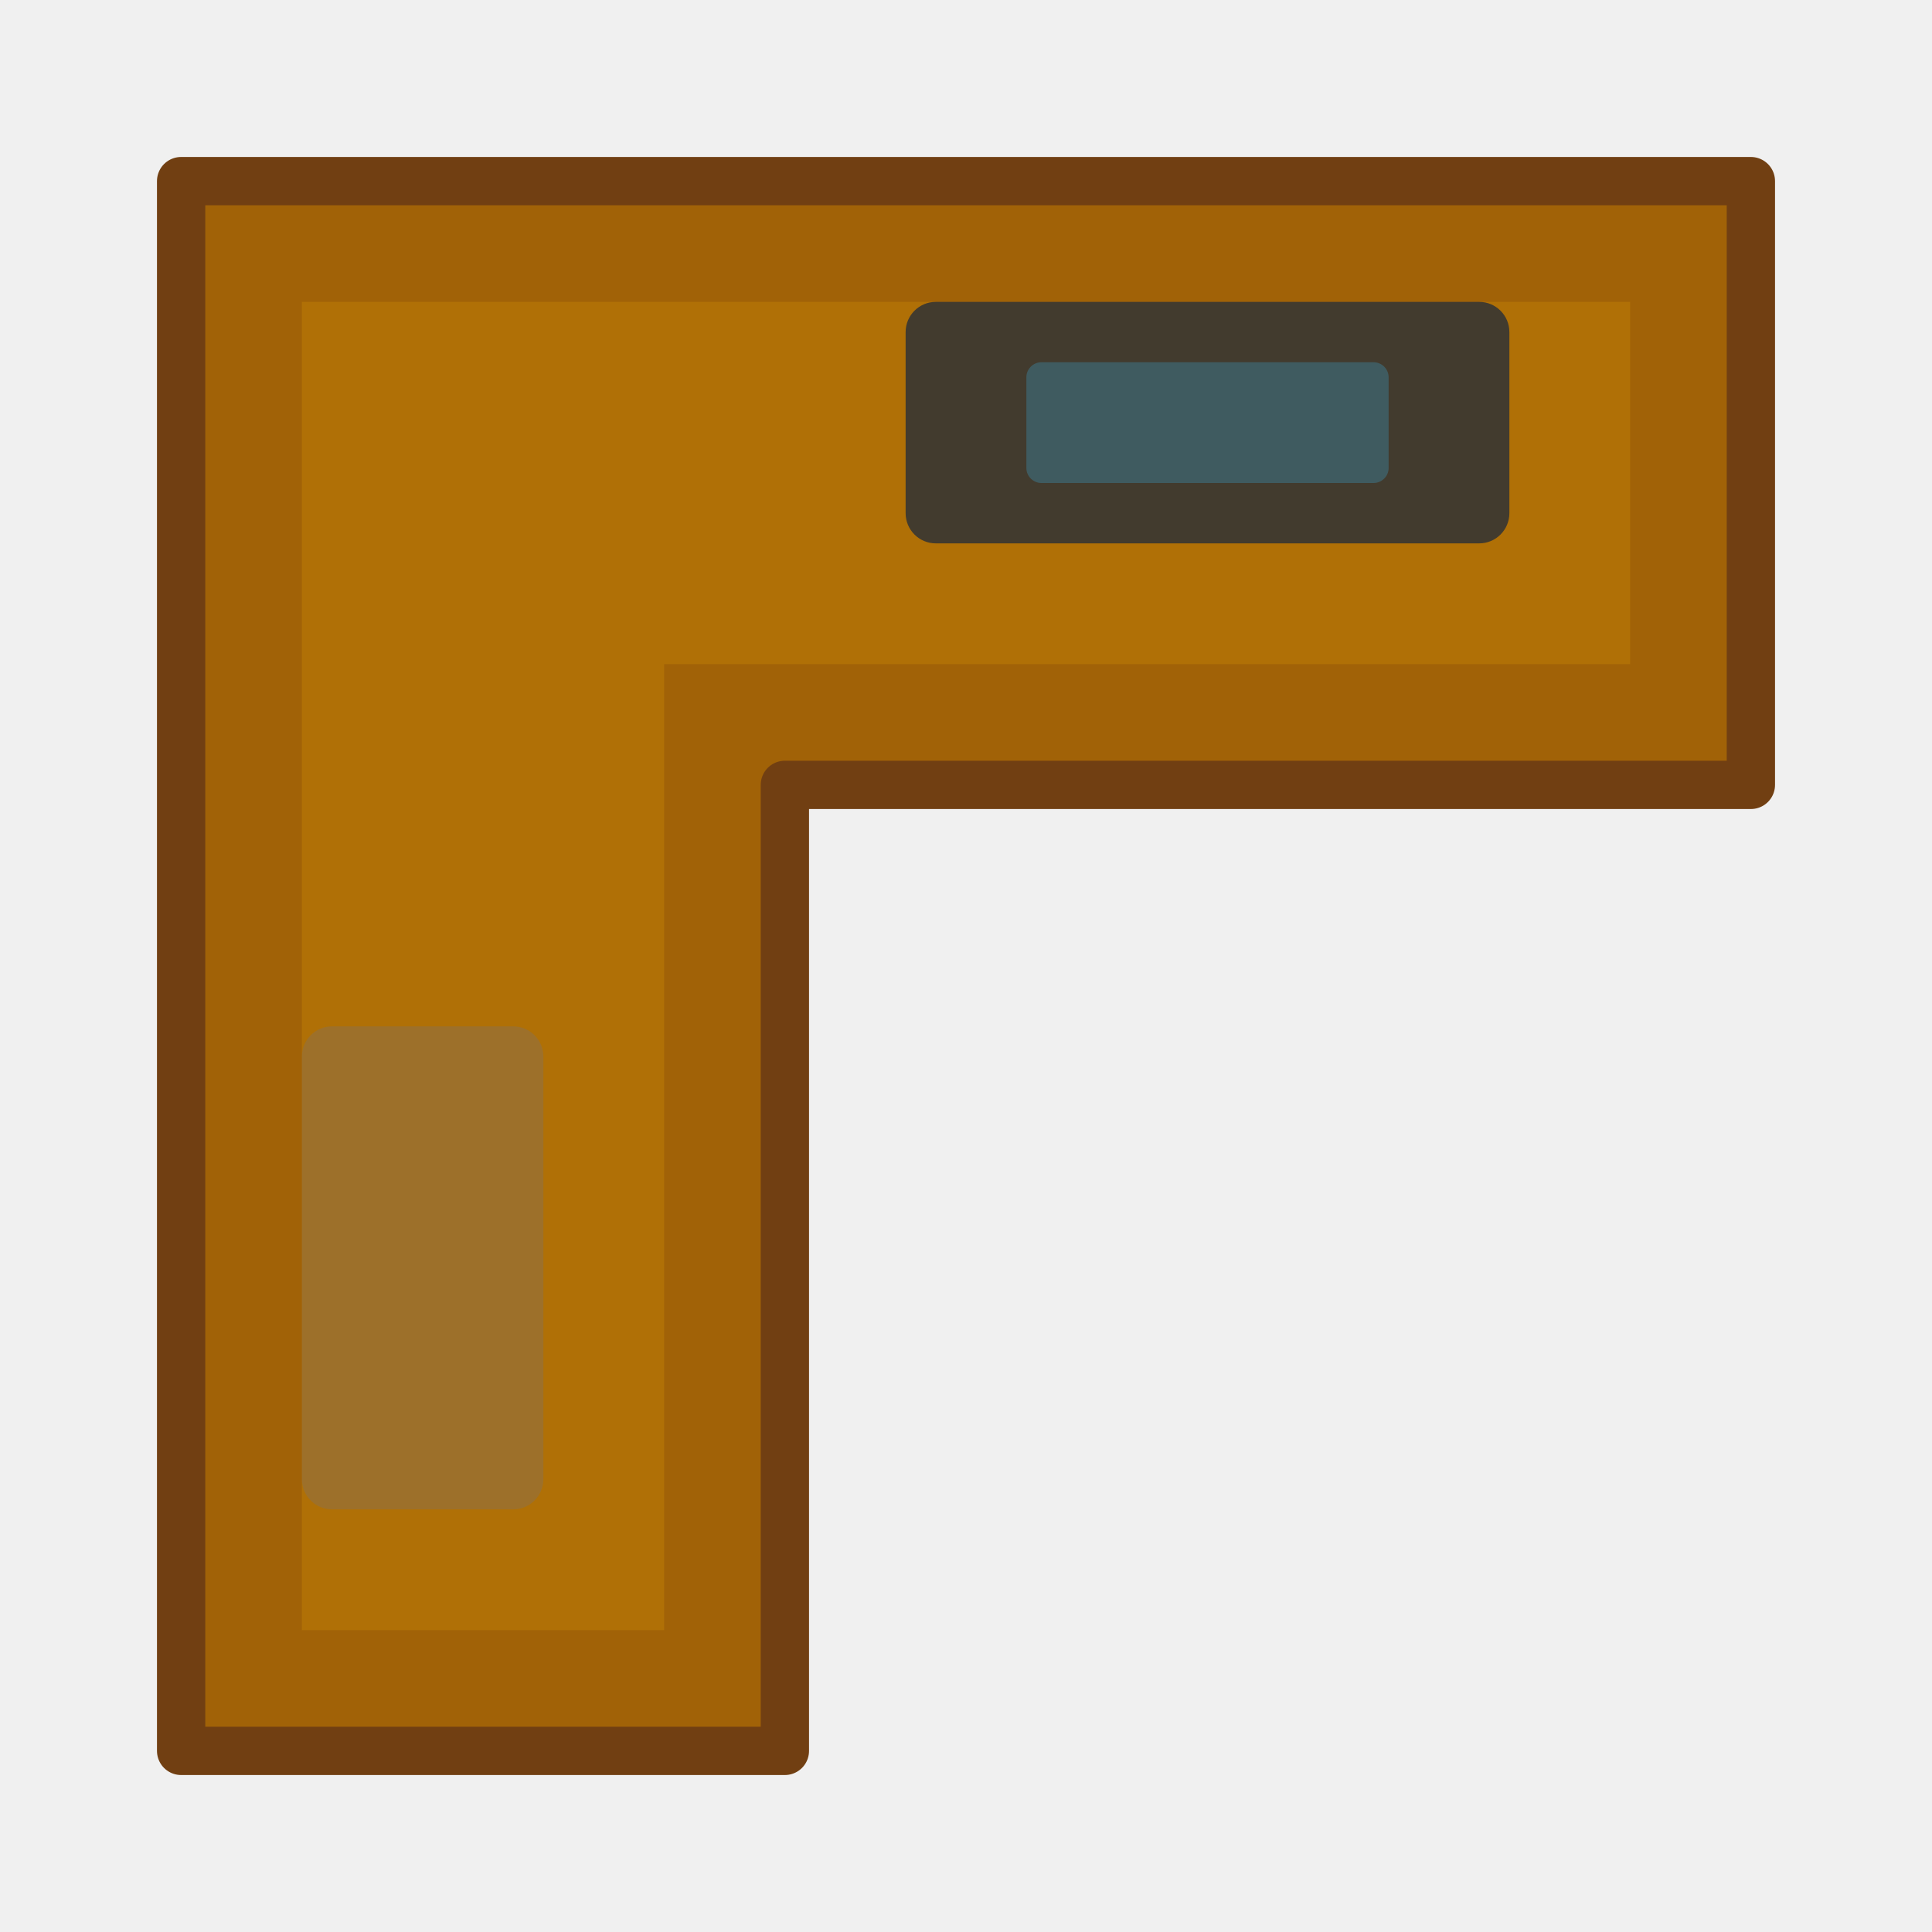
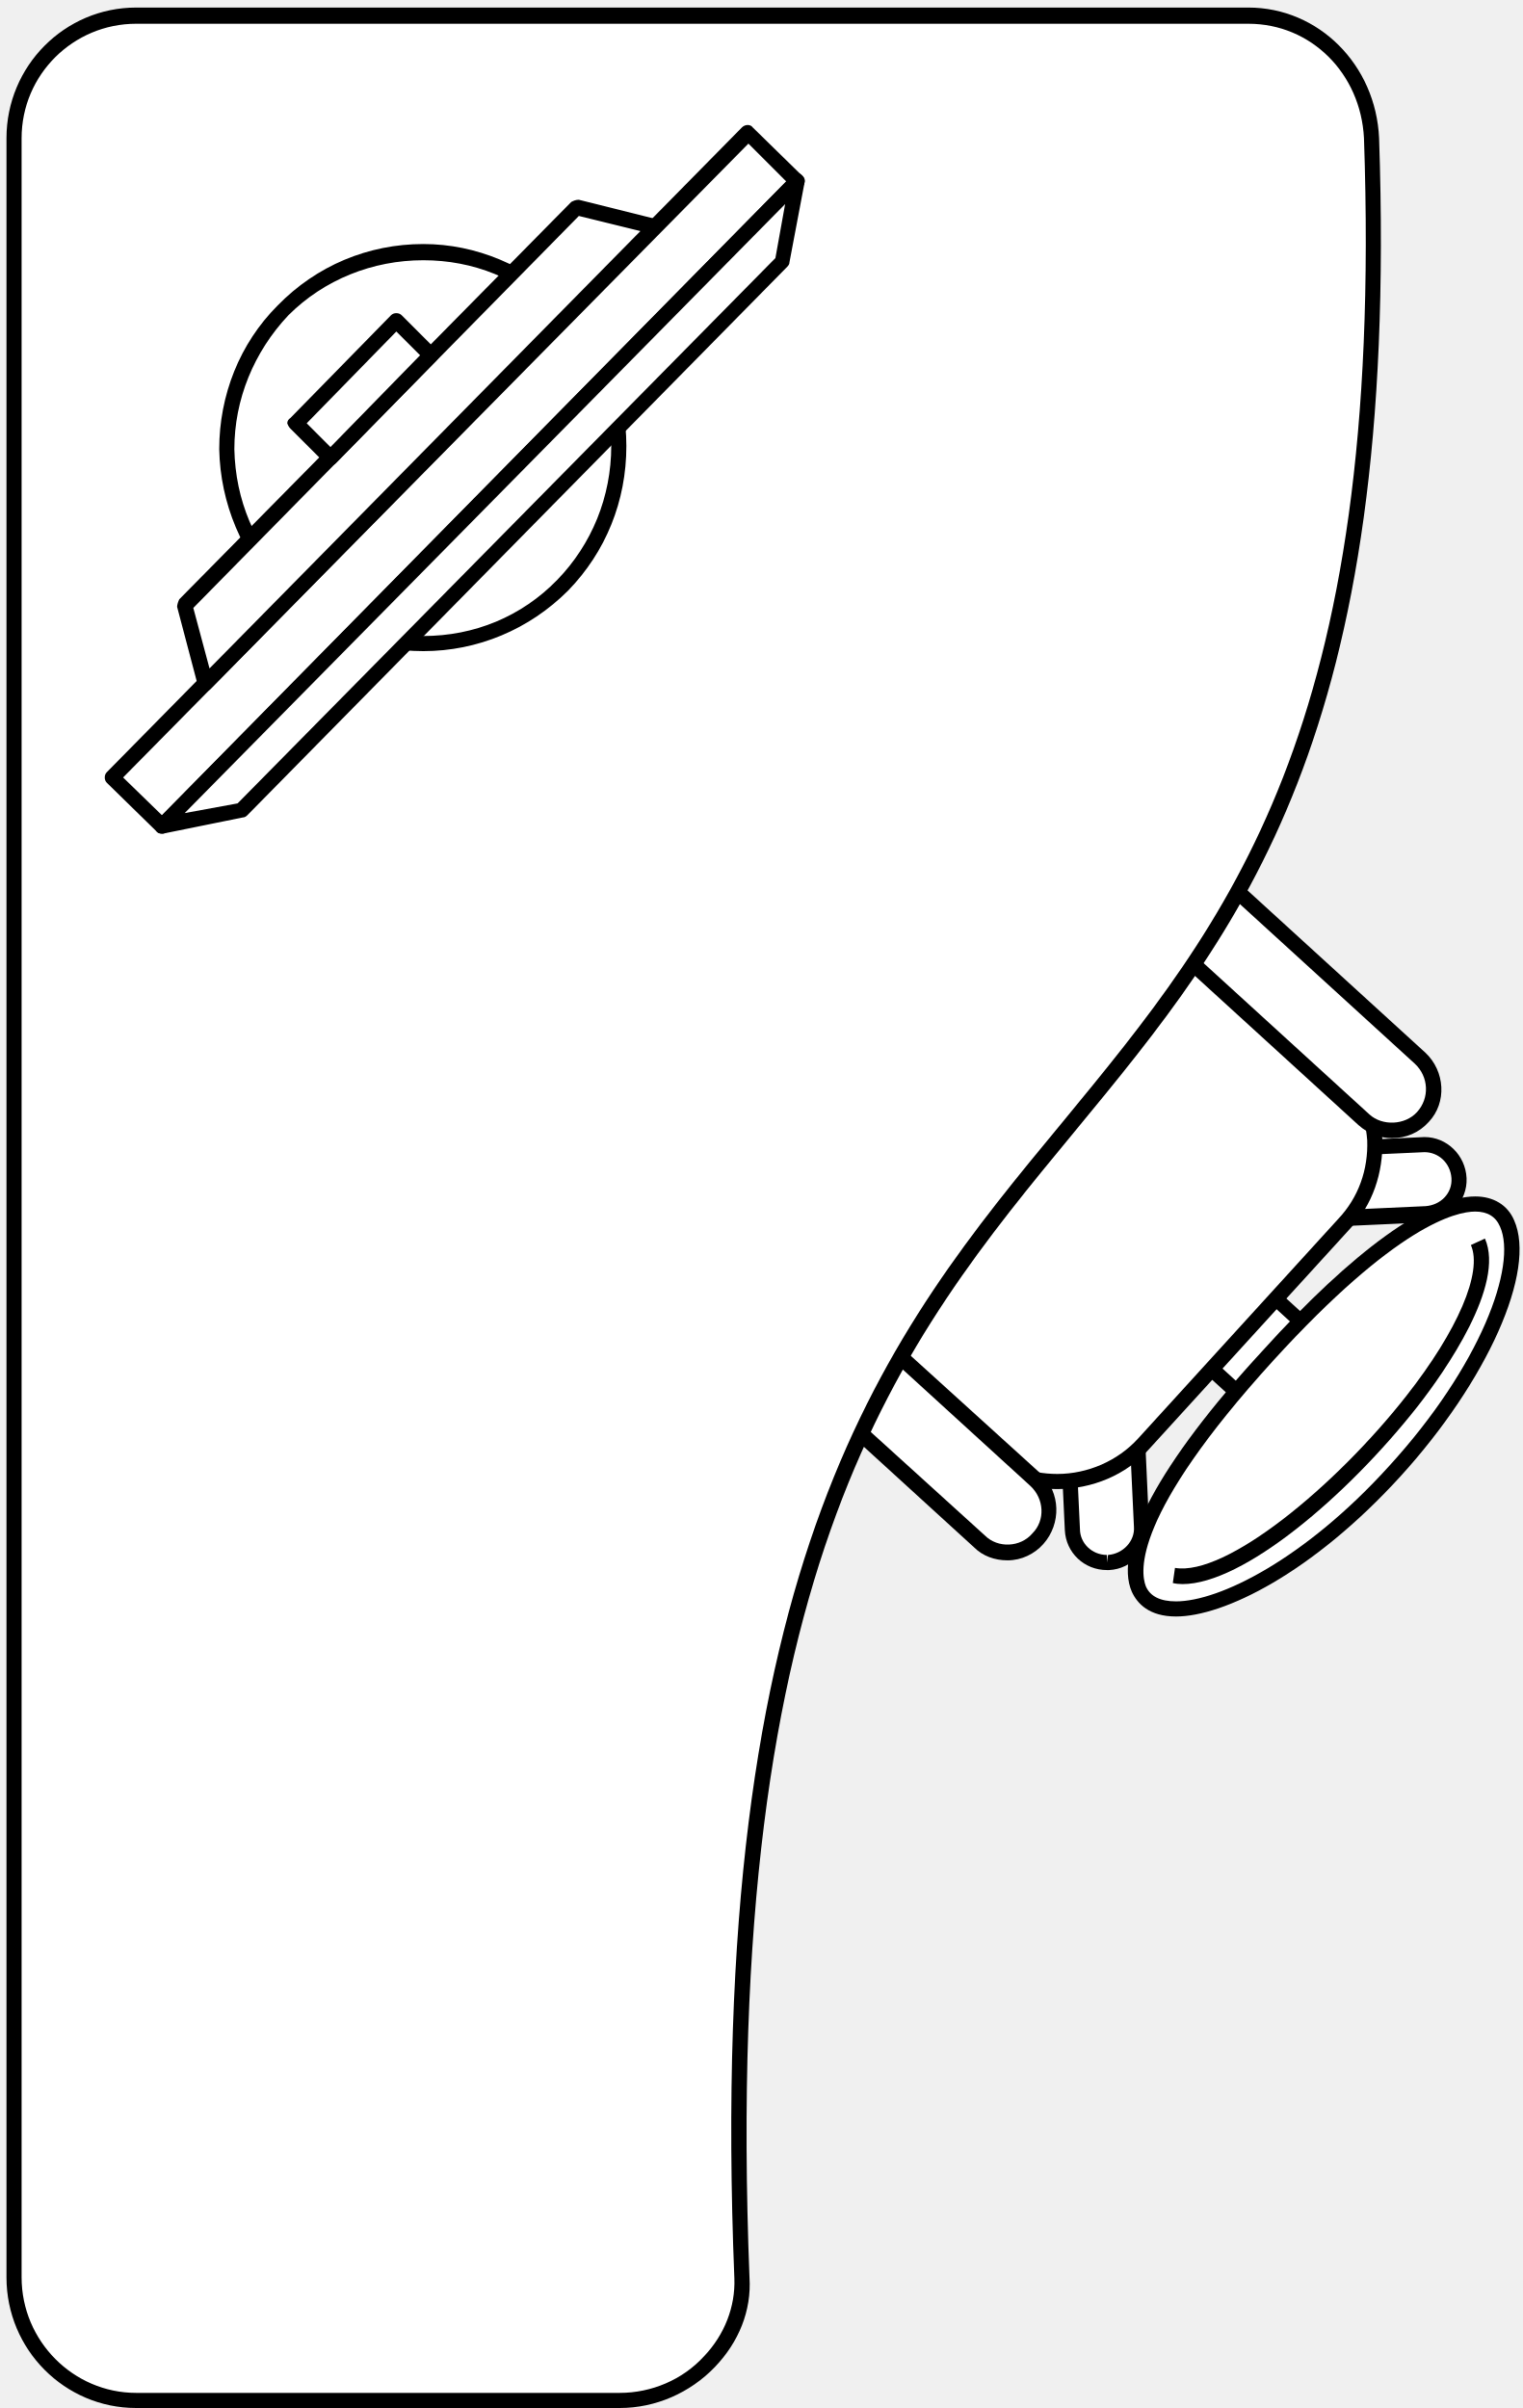
- <svg xmlns="http://www.w3.org/2000/svg" viewBox="0 0 64 64" width="64" height="64">
-   <path d="M6 6 H58 V26 H26 V58 H6 Z" fill="#A16207" stroke="#713F12" stroke-width="1.6" stroke-linejoin="round" />
-   <path d="M10 10 H54 V22 H22 V54 H10 Z" fill="#CA8A04" opacity="0.35" />
-   <rect x="30" y="10" width="20" height="8" rx="1" fill="#1E293B" opacity="0.75" />
-   <rect x="34" y="12" width="12" height="4" rx="0.5" fill="#38BDF8" opacity="0.25" />
-   <rect x="10" y="34" width="8" height="16" rx="1" fill="#78716C" opacity="0.35" />
+ <svg xmlns="http://www.w3.org/2000/svg" version="1.2" viewBox="0 0 141 223" width="141" height="223">
+   <style>
+ 		.s0 { fill: #ffffff } 
+ 		.s1 { fill: #000000 } 
+ 	</style>
+   <g id="&lt;Group&gt;">
+     <g id="&lt;Group&gt;">
+       <g id="&lt;Group&gt;">
+         <g id="&lt;Group&gt;">
+           <path id="&lt;Path&gt;" class="s0" d="m102.9 79.7l2.8 61.6c0.1 1.8-1.3 3.3-3 3.4h-0.1c-1.7 0.1-3.2-1.3-3.3-3.1l-2.9-61.6c0-1.8 1.3-3.3 3.1-3.4 1.8-0.1 3.3 1.3 3.4 3.1z" />
+           <path id="&lt;Compound Path&gt;" fill-rule="evenodd" class="s1" d="m102.5 145.4c-2.1 0-3.8-1.6-3.9-3.7l-2.9-61.7c-0.1-2.1 1.6-4 3.8-4.1h0.2c2.1 0 3.8 1.7 3.9 3.8l2.8 61.6c0.1 2.2-1.6 4-3.7 4.1zm-2.9-68.1c-1.5 0.1-2.5 1.3-2.5 2.7l2.9 61.6c0 1.3 1.1 2.4 2.5 2.4v0.7l0.1-0.7c1.4-0.1 2.5-1.3 2.4-2.6l-2.9-61.7c0-1.3-1.1-2.4-2.5-2.4z" />
+         </g>
+         <g id="&lt;Group&gt;">
+           <path id="&lt;Path&gt;" class="s0" d="m67 112.2c0-1.7 1.3-3.2 3.1-3.3l61.6-2.9c1.8-0.1 3.3 1.3 3.4 3.1 0.1 1.8-1.3 3.3-3.1 3.4l-61.6 2.8c-1.8 0.1-3.3-1.3-3.4-3.1z" />
+           <path id="&lt;Compound Path&gt;" fill-rule="evenodd" class="s1" d="m70.3 116c-2.1 0-3.9-1.6-4-3.7 0-1.1 0.4-2.1 1.1-2.9 0.7-0.7 1.6-1.2 2.7-1.2l61.8-2.9c2.1 0 3.8 1.7 3.9 3.8 0.1 2.1-1.6 4-3.7 4.1zm61.6-9.3l-61.7 2.8c-0.7 0.1-1.3 0.3-1.8 0.8-0.4 0.5-0.7 1.2-0.6 1.9 0 1.3 1.1 2.4 2.5 2.4v0.7l0.1-0.8 61.6-2.8c1.4-0.1 2.5-1.2 2.4-2.6-0.1-1.4-1.2-2.4-2.5-2.4z" />
+         </g>
+       </g>
+       <g id="&lt;Group&gt;">
+         <path id="&lt;Path&gt;" class="s0" d="m124.3 125.9l-5.9 6.5-11.6-10.5 6-6.5z" />
+         <path id="&lt;Compound Path&gt;" fill-rule="evenodd" class="s1" d="m118.4 133.4l-12.6-11.5 6.9-7.5 12.6 11.5zm-10.6-11.6l10.5 9.6 5-5.5-10.5-9.6z" />
+       </g>
+       <g id="&lt;Group&gt;">
+         <path id="&lt;Path&gt;" class="s0" d="m115.6 90.6l8.2 7.4c4.4 4.1 4.7 10.9 0.7 15.4l-18.6 20.3c-4 4.4-10.9 4.7-15.3 0.7l-8.2-7.4c-10-9.2-10.7-24.8-1.6-34.8 9.1-10 24.8-10.7 34.8-1.6z" />
+         <path id="&lt;Compound Path&gt;" fill-rule="evenodd" class="s1" d="m97.9 137.9c-2.9 0-5.6-1-7.8-3l-8.2-7.4c-10.3-9.4-11-25.5-1.6-35.8 4.8-5.2 11.6-8.2 18.7-8.2 6.4 0 12.4 2.3 17.1 6.6l8.1 7.4c2.3 2.1 3.6 4.9 3.8 8 0.1 3.1-0.9 6.1-3 8.3l-18.6 20.4c-2.1 2.4-5.3 3.7-8.5 3.7zm1.1-53c-6.7 0-13.2 2.8-17.7 7.8-8.8 9.7-8.1 24.9 1.6 33.7l8.2 7.5c1.8 1.7 4.3 2.6 6.8 2.6 2.8 0 5.6-1.2 7.5-3.3l18.5-20.3c1.9-2 2.8-4.6 2.7-7.3-0.2-2.7-1.3-5.2-3.3-7l-8.2-7.5c-4.4-4-10.1-6.2-16.1-6.2z" />
+       </g>
+       <g id="&lt;Group&gt;">
+         <path id="&lt;Path&gt;" class="s0" d="m129.1 136.2c17.7-19.4 13.8-38.7-11.7-10.7-25.6 28.1-6 30.2 11.7 10.7z" />
+         <path id="&lt;Compound Path&gt;" fill-rule="evenodd" class="s1" d="m108.9 149.7c-2.5 0-3.6-1.2-4.1-2.3-1.7-3.9 2.5-11.9 12.1-22.3 8.4-9.3 15.4-14.3 19.7-14.3 1.7 0 3 0.8 3.6 2.2 2.1 4.7-2.5 14.9-10.5 23.7-8.2 9-16.4 13-20.8 13zm27.7-37.5c-1.8 0-7.3 1.3-18.7 13.8-13.1 14.4-12.3 19.6-11.8 20.9q0.6 1.4 2.8 1.4c4 0 11.9-3.9 19.7-12.5 8.5-9.3 11.9-18.6 10.3-22.2q-0.6-1.4-2.3-1.4z" />
+       </g>
+       <g id="&lt;Group&gt;">
+         <path id="&lt;Path&gt;" class="s0" d="m113.2 81.3l18.3 16.7c1.6 1.4 1.7 3.9 0.2 5.4-1.4 1.6-3.8 1.7-5.4 0.3l-18.3-16.7c-1.5-1.4-1.7-3.9-0.2-5.4 1.4-1.6 3.8-1.7 5.4-0.3z" />
+         <path id="&lt;Compound Path&gt;" fill-rule="evenodd" class="s1" d="m128.9 105.4q0 0 0 0c-1.1 0-2.2-0.4-3.1-1.2l-18.3-16.7c-1.8-1.6-2-4.5-0.3-6.4 1.7-1.8 4.7-1.9 6.5-0.3l18.3 16.7c1.8 1.7 2 4.6 0.3 6.4-0.9 1-2.1 1.5-3.4 1.5zm-18.3-24.4c-0.9 0-1.7 0.4-2.3 1.1-1.2 1.2-1.1 3.2 0.2 4.4l18.3 16.7c1.2 1.1 3.3 1 4.4-0.2 1.2-1.3 1.1-3.3-0.2-4.5l-18.3-16.7c-0.5-0.5-1.3-0.8-2.1-0.8z" />
+       </g>
+       <g id="&lt;Group&gt;">
+         <path id="&lt;Path&gt;" class="s0" d="m77.6 120.4l18.3 16.7c1.5 1.4 1.7 3.8 0.2 5.4-1.4 1.6-3.9 1.7-5.4 0.3l-18.3-16.7c-1.6-1.4-1.7-3.9-0.3-5.4 1.5-1.6 3.9-1.7 5.5-0.3z" />
+         <path id="&lt;Compound Path&gt;" fill-rule="evenodd" class="s1" d="m93.3 144.5c-1.2 0-2.3-0.4-3.1-1.2l-18.3-16.7c-1.8-1.7-2-4.6-0.3-6.4 1.6-1.8 4.7-2 6.5-0.3l18.3 16.6c1.8 1.7 1.9 4.6 0.2 6.5-0.8 0.9-2 1.5-3.3 1.5zm-18.3-24.4c-0.9 0-1.7 0.4-2.3 1-1.2 1.3-1.1 3.3 0.2 4.5l18.3 16.6c1.2 1.2 3.3 1.1 4.4-0.2 1.2-1.2 1.1-3.2-0.2-4.4l-18.3-16.7c-0.6-0.5-1.3-0.8-2.1-0.8z" />
+       </g>
+       <path id="&lt;Path&gt;" class="s1" d="m109.5 146.7q-0.5 0-0.9-0.1l0.2-1.4c4.7 0.8 14.8-7.5 21.4-15.9 4.8-6.1 7.1-11.5 6-14l1.3-0.6c1.9 4.3-3.7 12.3-6.2 15.5-6.6 8.4-16.2 16.5-21.8 16.5z" />
+     </g>
+     <g id="&lt;Group&gt;">
+       <path id="&lt;Path&gt;" class="s0" d="m1.3 210.9v-110.3-87.8c0-6.3 5.1-11.3 11.3-11.3h103c6.3 0 11.1 5 11.4 11.3 4 114.2-63.5 68.8-58.3 198.1 0.3 6.3-5.1 11.4-11.3 11.4h-44.8c-6.2 0-11.3-5.1-11.3-11.4z" />
+       <path id="&lt;Compound Path&gt;" fill-rule="evenodd" class="s1" d="m57.4 223h-44.8c-6.6 0-12-5.4-12-12.1v-198.1c0-6.7 5.4-12.1 12-12.1h103c6.5 0 11.8 5.3 12.1 12.1 1.9 55.5-12.7 73.2-28.2 92-16.1 19.5-32.7 39.6-30.1 106.1 0.2 3.1-1 6-3.2 8.3-2.3 2.4-5.5 3.8-8.8 3.8zm-44.8-220.8c-5.8 0-10.6 4.7-10.6 10.6v198.1c0 5.9 4.8 10.7 10.6 10.7h44.8c2.9 0 5.8-1.2 7.8-3.4 1.9-2 2.9-4.6 2.8-7.2-2.7-67 14.1-87.4 30.4-107.1 15.3-18.6 29.8-36.1 27.9-91.1-0.3-6-4.9-10.6-10.7-10.6z" />
+     </g>
+     <g id="&lt;Group&gt;">
+       <g id="&lt;Group&gt;">
+         <path id="&lt;Path&gt;" class="s0" d="m26.4 54.4c-7.1-7-7.2-18.5-0.2-25.7 7.1-7.1 18.6-7.2 25.7-0.1 7.1 7 7.2 18.5 0.2 25.6-7 7.1-18.5 7.2-25.7 0.2z" />
+         <path id="&lt;Compound Path&gt;" fill-rule="evenodd" class="s1" d="m39.2 60.3c-5 0-9.7-1.9-13.3-5.4-3.5-3.5-5.5-8.3-5.6-13.3 0-5 1.9-9.8 5.4-13.3 3.6-3.7 8.4-5.7 13.5-5.7 4.9 0 9.6 2 13.2 5.5 3.6 3.5 5.6 8.2 5.6 13.2 0 5.1-1.9 9.8-5.4 13.4-3.6 3.6-8.4 5.6-13.4 5.6zm0-36.2c-4.7 0-9.2 1.8-12.5 5.1-3.2 3.4-5 7.8-5 12.4 0.1 4.7 1.9 9 5.2 12.3 3.3 3.2 7.7 5 12.3 5 4.7 0 9.1-1.8 12.4-5.2 3.2-3.3 5-7.7 5-12.4-0.1-4.6-1.9-9-5.2-12.2-3.3-3.3-7.6-5-12.2-5z" />
+       </g>
+       <g id="&lt;Group&gt;">
+         <path id="&lt;Path&gt;" class="s0" d="m10.4 72l58.8-59.7 4.6 4.5-58.8 59.7z" />
+         <path id="&lt;Compound Path&gt;" fill-rule="evenodd" class="s1" d="m15 77.2q-0.3 0-0.5-0.2l-4.6-4.5q-0.2-0.2-0.2-0.5 0-0.3 0.2-0.5l58.8-59.7c0.3-0.3 0.8-0.3 1 0l4.6 4.5q0.2 0.2 0.2 0.5 0 0.3-0.2 0.5l-58.8 59.7q-0.2 0.2-0.5 0.2zm-3.6-5.2l3.6 3.5 57.8-58.7-3.5-3.5z" />
+       </g>
+       <g id="&lt;Group&gt;">
+         <path id="&lt;Path&gt;" class="s0" d="m17.1 56l36.3-36.8 7.2 1.8-41.6 42.3z" />
+         <path id="&lt;Compound Path&gt;" fill-rule="evenodd" class="s1" d="m19 64q-0.1 0-0.2-0.1c-0.2 0-0.4-0.2-0.5-0.5l-1.9-7.2c0-0.2 0.1-0.5 0.2-0.7l36.3-36.8c0.2-0.1 0.4-0.2 0.7-0.2l7.2 1.8c0.3 0.1 0.5 0.3 0.5 0.5 0.1 0.3 0 0.5-0.2 0.7l-41.6 42.3q-0.2 0.2-0.5 0.2zm-1.1-7.7l1.5 5.6 39.9-40.5-5.7-1.4z" />
+       </g>
+       <g id="&lt;Group&gt;">
+         <path id="&lt;Path&gt;" class="s0" d="m27.4 39.2l9.3-9.5 3.2 3.2-9.3 9.5z" />
+         <path id="&lt;Compound Path&gt;" fill-rule="evenodd" class="s1" d="m30.6 43.1q-0.3 0-0.5-0.2l-3.2-3.2q-0.2-0.2-0.3-0.5 0-0.3 0.3-0.5l9.3-9.5q0.2-0.2 0.5-0.2 0 0 0 0 0.3 0 0.5 0.2l3.2 3.2c0.3 0.3 0.3 0.7 0 1l-9.3 9.5q-0.2 0.2-0.5 0.2zm-2.2-3.9l2.2 2.2 8.3-8.5-2.2-2.2z" />
+       </g>
+       <g id="&lt;Group&gt;">
+         <path id="&lt;Path&gt;" class="s0" d="m15 76.5l58.8-59.7-1.4 7.4-50 50.8z" />
+         <path id="&lt;Compound Path&gt;" fill-rule="evenodd" class="s1" d="m15 77.2c-0.3 0-0.5-0.1-0.6-0.4-0.2-0.2-0.1-0.6 0.1-0.8l58.8-59.7c0.2-0.2 0.6-0.3 0.8-0.2 0.3 0.2 0.5 0.5 0.4 0.8l-1.4 7.4q0 0.2-0.2 0.4l-50 50.8q-0.2 0.2-0.4 0.2l-7.4 1.5q0 0-0.1 0zm57.7-58.3l-55.6 56.4 4.9-0.9 49.8-50.5z" />
+       </g>
+     </g>
+   </g>
</svg>
